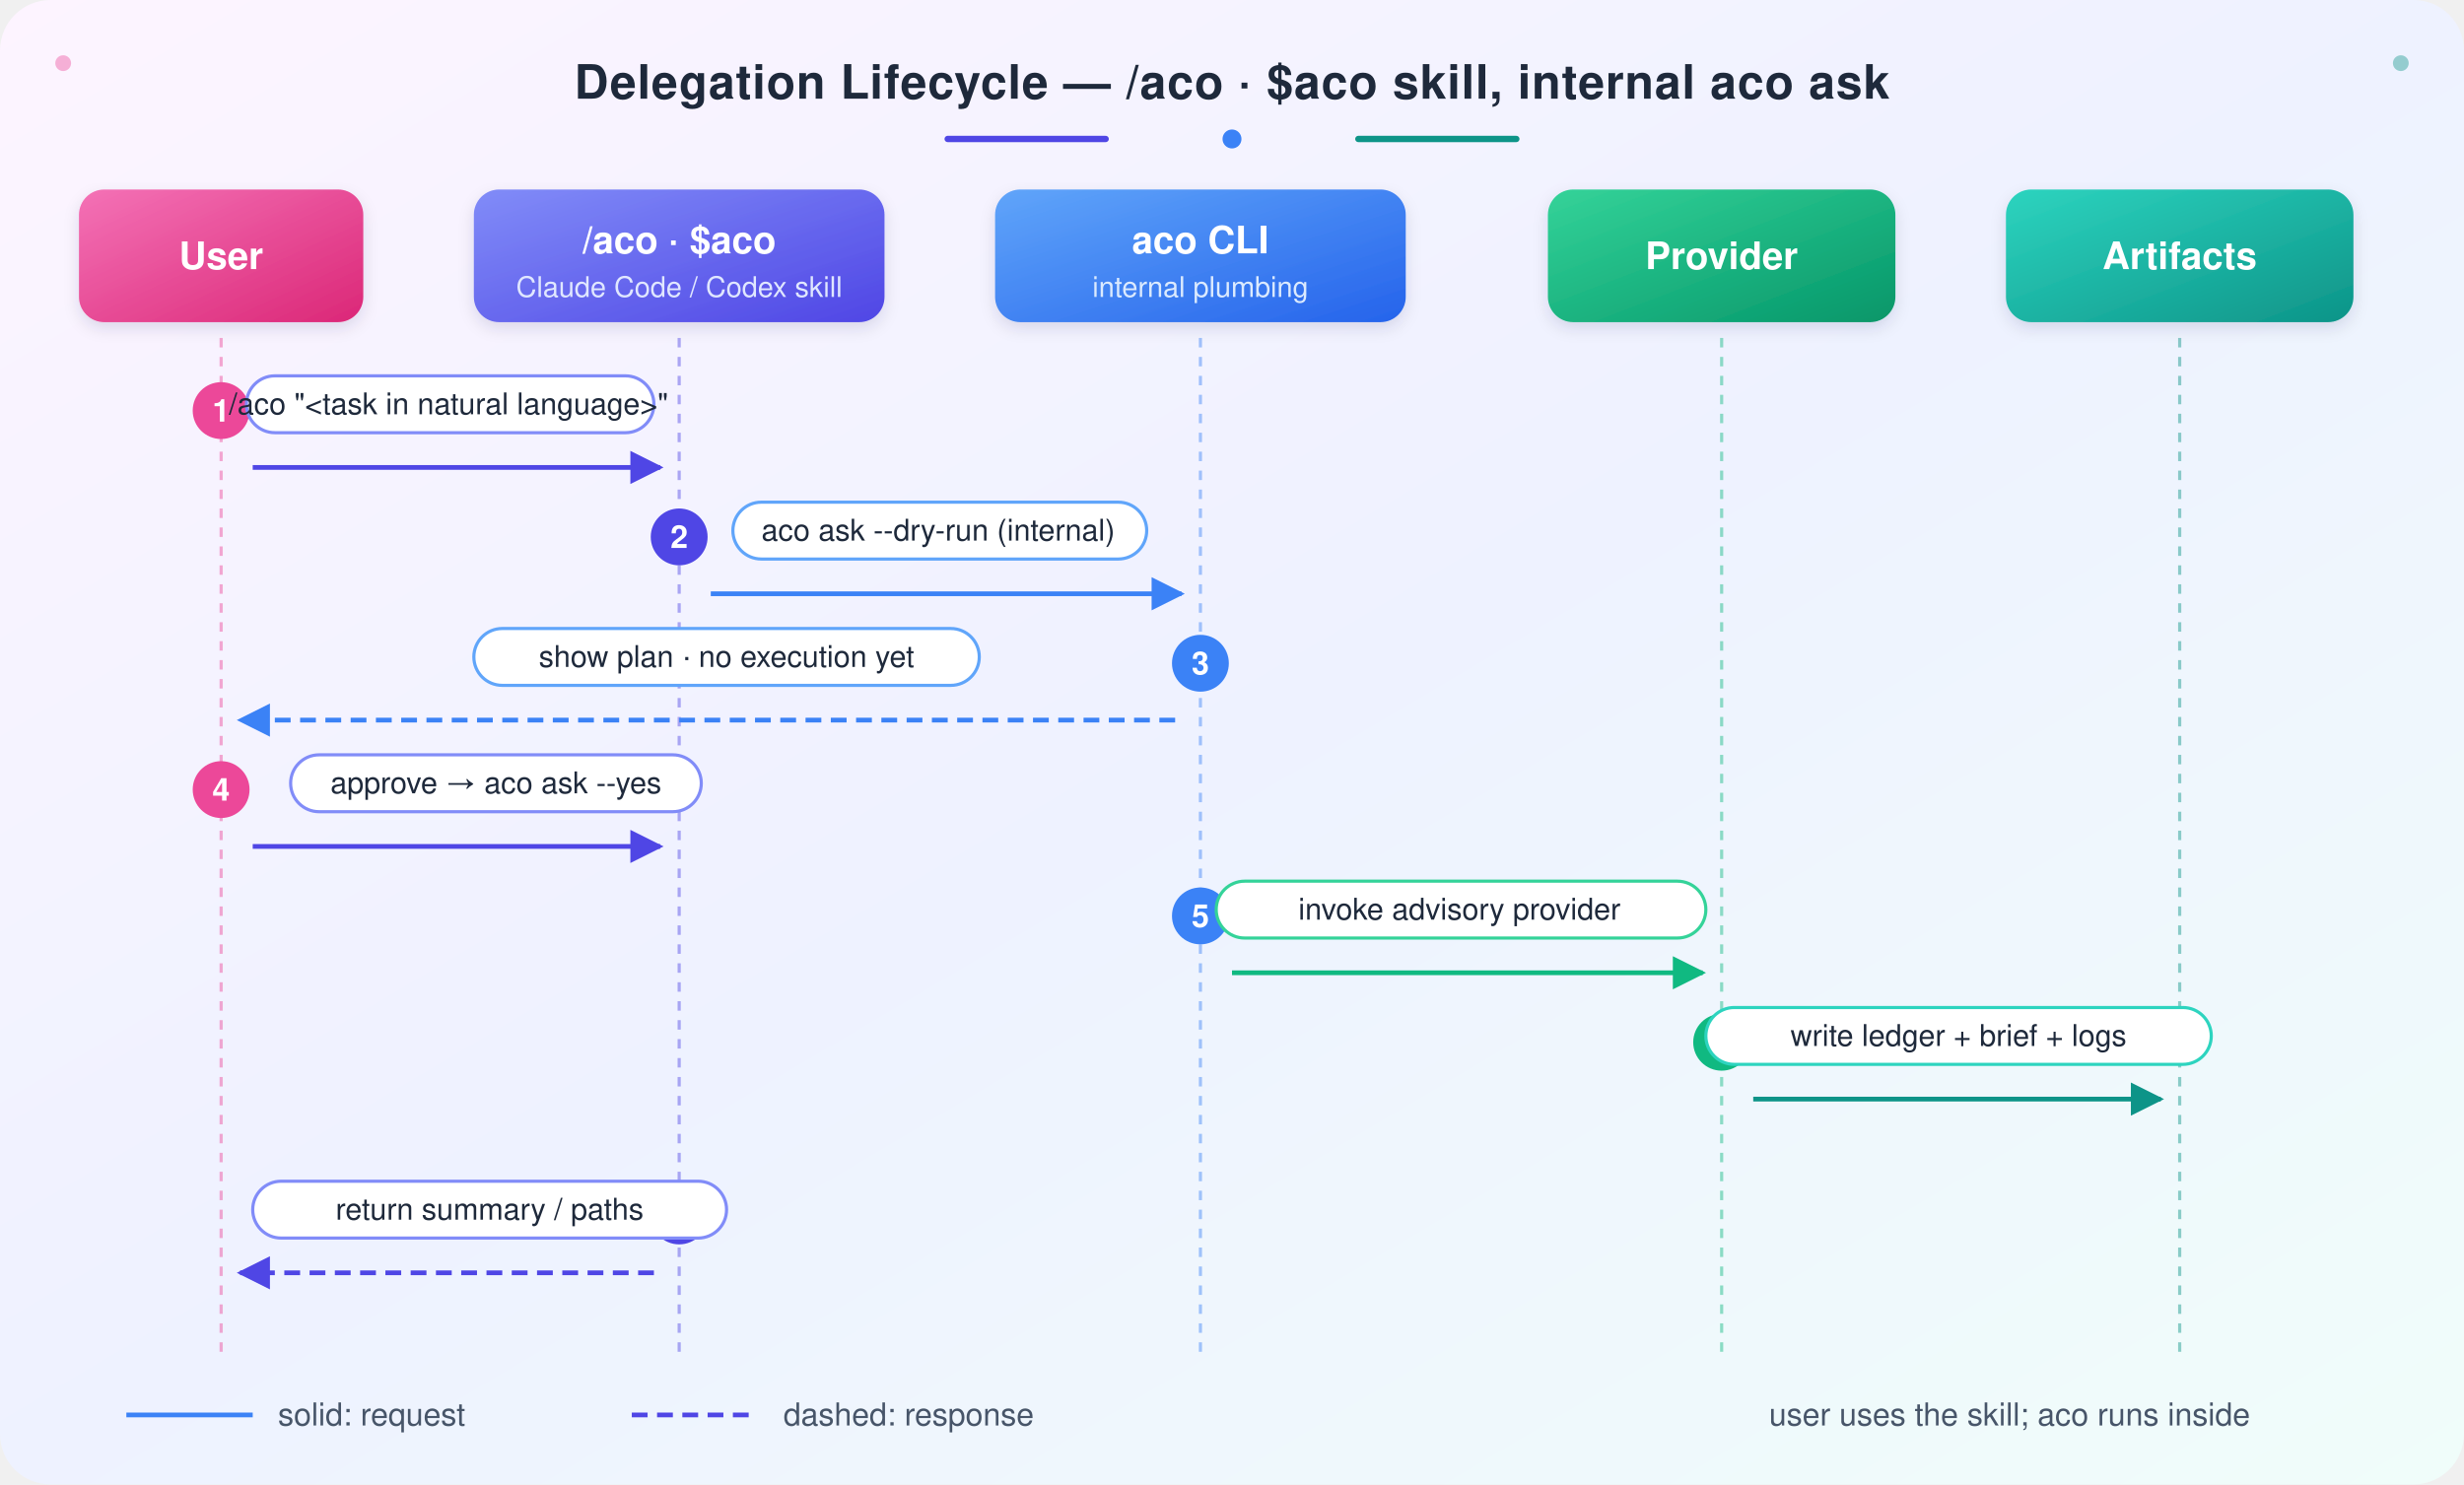
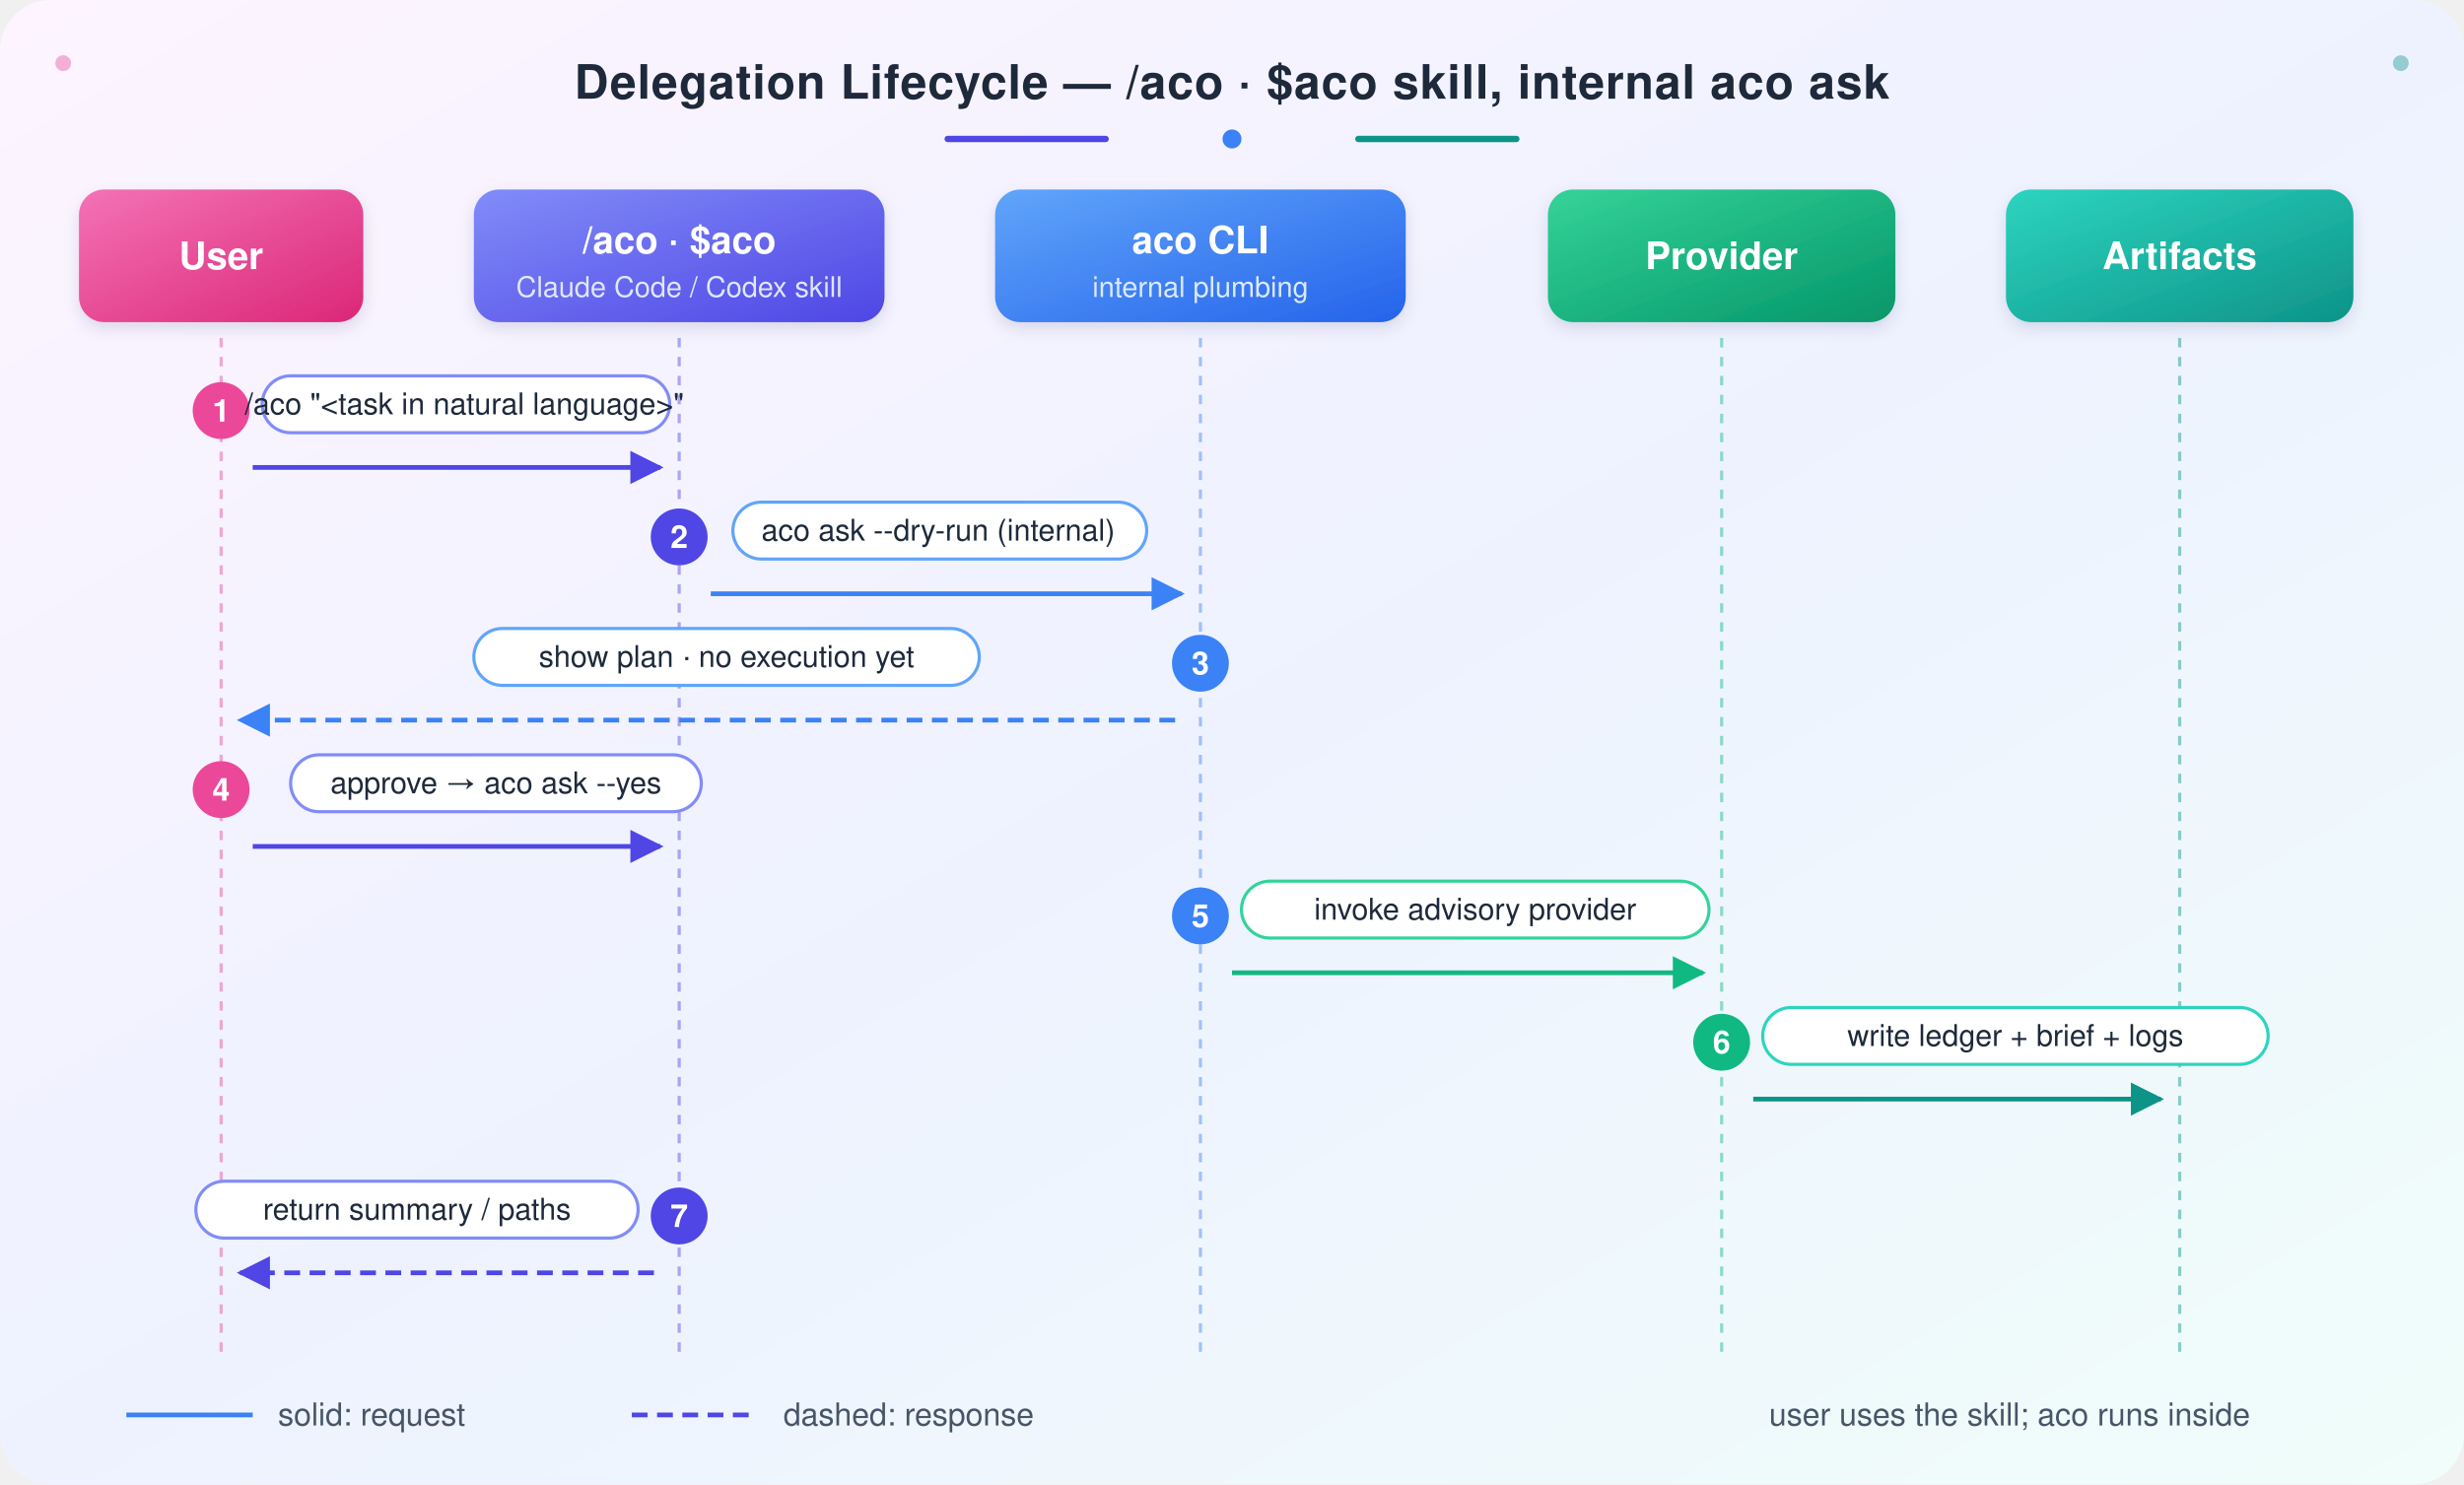
<svg xmlns="http://www.w3.org/2000/svg" viewBox="0 0 780 470" font-family="'Helvetica Neue',Helvetica,Arial,sans-serif">
  <defs>
    <linearGradient id="bg-sl" x1="0%" y1="0%" x2="100%" y2="100%">
      <stop offset="0%" stop-color="#fdf4ff" />
      <stop offset="50%" stop-color="#eef2ff" />
      <stop offset="100%" stop-color="#f0fdfa" />
    </linearGradient>
    <linearGradient id="usr-sl" x1="0%" y1="0%" x2="100%" y2="100%">
      <stop offset="0%" stop-color="#f472b6" />
      <stop offset="100%" stop-color="#db2777" />
    </linearGradient>
    <linearGradient id="skl-sl" x1="0%" y1="0%" x2="100%" y2="100%">
      <stop offset="0%" stop-color="#818cf8" />
      <stop offset="100%" stop-color="#4f46e5" />
    </linearGradient>
    <linearGradient id="cli-sl" x1="0%" y1="0%" x2="100%" y2="100%">
      <stop offset="0%" stop-color="#60a5fa" />
      <stop offset="100%" stop-color="#2563eb" />
    </linearGradient>
    <linearGradient id="prv-sl" x1="0%" y1="0%" x2="100%" y2="100%">
      <stop offset="0%" stop-color="#34d399" />
      <stop offset="100%" stop-color="#059669" />
    </linearGradient>
    <linearGradient id="art-sl" x1="0%" y1="0%" x2="100%" y2="100%">
      <stop offset="0%" stop-color="#2dd4bf" />
      <stop offset="100%" stop-color="#0d9488" />
    </linearGradient>
    <filter id="sh-sl" x="-10%" y="-10%" width="120%" height="130%">
      <feGaussianBlur in="SourceAlpha" stdDeviation="2.5" />
      <feOffset dx="0" dy="2" result="ob" />
      <feFlood flood-color="#1e1b4b" flood-opacity="0.12" />
      <feComposite in2="ob" operator="in" />
      <feMerge>
        <feMergeNode />
        <feMergeNode in="SourceGraphic" />
      </feMerge>
    </filter>
    <marker id="arr-b-sl" viewBox="0 0 10 10" refX="9" refY="5" markerWidth="7" markerHeight="7" orient="auto">
      <path d="M 0 0 L 10 5 L 0 10 z" fill="#3b82f6" />
    </marker>
    <marker id="arr-v-sl" viewBox="0 0 10 10" refX="9" refY="5" markerWidth="7" markerHeight="7" orient="auto">
      <path d="M 0 0 L 10 5 L 0 10 z" fill="#4f46e5" />
    </marker>
    <marker id="arr-g-sl" viewBox="0 0 10 10" refX="9" refY="5" markerWidth="7" markerHeight="7" orient="auto">
      <path d="M 0 0 L 10 5 L 0 10 z" fill="#10b981" />
    </marker>
    <marker id="arr-t-sl" viewBox="0 0 10 10" refX="9" refY="5" markerWidth="7" markerHeight="7" orient="auto">
      <path d="M 0 0 L 10 5 L 0 10 z" fill="#0d9488" />
    </marker>
  </defs>
  <rect width="780" height="470" rx="16" fill="url(#bg-sl)" />
  <circle cx="20" cy="20" r="2.5" fill="#ec4899" opacity="0.4" />
  <circle cx="760" cy="20" r="2.5" fill="#0d9488" opacity="0.4" />
  <text x="390" y="26" text-anchor="middle" dominant-baseline="middle" font-size="15" font-weight="700" fill="#1e293b" letter-spacing="0.3">Delegation Lifecycle — /aco · $aco skill, internal aco ask</text>
  <line x1="300" y1="44" x2="350" y2="44" stroke="#4f46e5" stroke-width="2" stroke-linecap="round" />
  <line x1="430" y1="44" x2="480" y2="44" stroke="#0d9488" stroke-width="2" stroke-linecap="round" />
  <circle cx="390" cy="44" r="3" fill="#3b82f6" />
  <g filter="url(#sh-sl)">
    <rect x="25" y="60" width="90" height="42" rx="8" fill="url(#usr-sl)" />
  </g>
  <text x="70" y="81" text-anchor="middle" dominant-baseline="middle" font-size="12" font-weight="700" fill="white">User</text>
  <g filter="url(#sh-sl)">
    <rect x="150" y="60" width="130" height="42" rx="8" fill="url(#skl-sl)" />
  </g>
  <text x="215" y="76" text-anchor="middle" dominant-baseline="middle" font-size="12" font-weight="700" fill="white">/aco · $aco</text>
  <text x="215" y="91" text-anchor="middle" dominant-baseline="middle" font-size="9" font-weight="500" fill="#e0e7ff">Claude Code / Codex skill</text>
  <g filter="url(#sh-sl)">
    <rect x="315" y="60" width="130" height="42" rx="8" fill="url(#cli-sl)" />
  </g>
  <text x="380" y="76" text-anchor="middle" dominant-baseline="middle" font-size="12" font-weight="700" fill="white">aco CLI</text>
  <text x="380" y="91" text-anchor="middle" dominant-baseline="middle" font-size="9" font-weight="500" fill="#dbeafe">internal plumbing</text>
  <g filter="url(#sh-sl)">
    <rect x="490" y="60" width="110" height="42" rx="8" fill="url(#prv-sl)" />
  </g>
  <text x="545" y="81" text-anchor="middle" dominant-baseline="middle" font-size="12" font-weight="700" fill="white">Provider</text>
  <g filter="url(#sh-sl)">
    <rect x="635" y="60" width="110" height="42" rx="8" fill="url(#art-sl)" />
  </g>
  <text x="690" y="81" text-anchor="middle" dominant-baseline="middle" font-size="12" font-weight="700" fill="white">Artifacts</text>
  <line x1="70" y1="107" x2="70" y2="430" stroke="#ec4899" stroke-width="1" stroke-dasharray="3,3" opacity="0.45" />
  <line x1="215" y1="107" x2="215" y2="430" stroke="#4f46e5" stroke-width="1" stroke-dasharray="3,3" opacity="0.45" />
  <line x1="380" y1="107" x2="380" y2="430" stroke="#3b82f6" stroke-width="1" stroke-dasharray="3,3" opacity="0.45" />
  <line x1="545" y1="107" x2="545" y2="430" stroke="#10b981" stroke-width="1" stroke-dasharray="3,3" opacity="0.45" />
  <line x1="690" y1="107" x2="690" y2="430" stroke="#0d9488" stroke-width="1" stroke-dasharray="3,3" opacity="0.45" />
  <circle cx="70" cy="130" r="9" fill="#ec4899" />
  <text x="70" y="130" text-anchor="middle" dominant-baseline="middle" font-size="10" font-weight="700" fill="white">1</text>
-   <rect x="78" y="119" width="129" height="18" rx="9" fill="white" stroke="#818cf8" stroke-width="1" />
-   <text x="142" y="128" text-anchor="middle" dominant-baseline="middle" font-size="9.5" font-weight="500" fill="#1e293b">/aco "&lt;task in natural language&gt;"</text>
+   <rect x="83" y="119" width="129" height="18" rx="9" fill="white" stroke="#818cf8" stroke-width="1" />
+   <text x="147" y="128" text-anchor="middle" dominant-baseline="middle" font-size="9.5" font-weight="500" fill="#1e293b">/aco "&lt;task in natural language&gt;"</text>
  <line x1="80" y1="148" x2="209" y2="148" stroke="#4f46e5" stroke-width="1.5" marker-end="url(#arr-v-sl)" />
  <circle cx="215" cy="170" r="9" fill="#4f46e5" />
  <text x="215" y="170" text-anchor="middle" dominant-baseline="middle" font-size="10" font-weight="700" fill="white">2</text>
  <rect x="232" y="159" width="131" height="18" rx="9" fill="white" stroke="#60a5fa" stroke-width="1" />
  <text x="297" y="168" text-anchor="middle" dominant-baseline="middle" font-size="9.5" font-weight="500" fill="#1e293b">aco ask --dry-run (internal)</text>
  <line x1="225" y1="188" x2="374" y2="188" stroke="#3b82f6" stroke-width="1.5" marker-end="url(#arr-b-sl)" />
  <circle cx="380" cy="210" r="9" fill="#3b82f6" />
  <text x="380" y="210" text-anchor="middle" dominant-baseline="middle" font-size="10" font-weight="700" fill="white">3</text>
  <rect x="150" y="199" width="160" height="18" rx="9" fill="white" stroke="#60a5fa" stroke-width="1" />
  <text x="230" y="208" text-anchor="middle" dominant-baseline="middle" font-size="9.5" font-weight="500" fill="#1e293b">show plan · no execution yet</text>
  <line x1="372" y1="228" x2="76" y2="228" stroke="#3b82f6" stroke-width="1.5" stroke-dasharray="5,3" marker-end="url(#arr-b-sl)" />
  <circle cx="70" cy="250" r="9" fill="#ec4899" />
  <text x="70" y="250" text-anchor="middle" dominant-baseline="middle" font-size="10" font-weight="700" fill="white">4</text>
  <rect x="92" y="239" width="130" height="18" rx="9" fill="white" stroke="#818cf8" stroke-width="1" />
  <text x="157" y="248" text-anchor="middle" dominant-baseline="middle" font-size="9.5" font-weight="500" fill="#1e293b">approve → aco ask --yes</text>
  <line x1="80" y1="268" x2="209" y2="268" stroke="#4f46e5" stroke-width="1.5" marker-end="url(#arr-v-sl)" />
  <circle cx="380" cy="290" r="9" fill="#3b82f6" />
  <text x="380" y="290" text-anchor="middle" dominant-baseline="middle" font-size="10" font-weight="700" fill="white">5</text>
-   <rect x="385" y="279" width="155" height="18" rx="9" fill="white" stroke="#34d399" stroke-width="1" />
-   <text x="462" y="288" text-anchor="middle" dominant-baseline="middle" font-size="9.5" font-weight="500" fill="#1e293b">invoke advisory provider</text>
+   <rect x="393" y="279" width="148" height="18" rx="9" fill="white" stroke="#34d399" stroke-width="1" />
+   <text x="467" y="288" text-anchor="middle" dominant-baseline="middle" font-size="9.5" font-weight="500" fill="#1e293b">invoke advisory provider</text>
  <line x1="390" y1="308" x2="539" y2="308" stroke="#10b981" stroke-width="1.5" marker-end="url(#arr-g-sl)" />
  <circle cx="545" cy="330" r="9" fill="#10b981" />
  <text x="545" y="330" text-anchor="middle" dominant-baseline="middle" font-size="10" font-weight="700" fill="white">6</text>
-   <rect x="540" y="319" width="160" height="18" rx="9" fill="white" stroke="#2dd4bf" stroke-width="1" />
-   <text x="620" y="328" text-anchor="middle" dominant-baseline="middle" font-size="9.5" font-weight="500" fill="#1e293b">write ledger + brief + logs</text>
+   <rect x="558" y="319" width="160" height="18" rx="9" fill="white" stroke="#2dd4bf" stroke-width="1" />
+   <text x="638" y="328" text-anchor="middle" dominant-baseline="middle" font-size="9.5" font-weight="500" fill="#1e293b">write ledger + brief + logs</text>
  <line x1="555" y1="348" x2="684" y2="348" stroke="#0d9488" stroke-width="1.5" marker-end="url(#arr-t-sl)" />
  <circle cx="215" cy="385" r="9" fill="#4f46e5" />
  <text x="215" y="385" text-anchor="middle" dominant-baseline="middle" font-size="10" font-weight="700" fill="white">7</text>
-   <rect x="80" y="374" width="150" height="18" rx="9" fill="white" stroke="#818cf8" stroke-width="1" />
-   <text x="155" y="383" text-anchor="middle" dominant-baseline="middle" font-size="9.5" font-weight="500" fill="#1e293b">return summary / paths</text>
+   <rect x="62" y="374" width="140" height="18" rx="9" fill="white" stroke="#818cf8" stroke-width="1" />
+   <text x="132" y="383" text-anchor="middle" dominant-baseline="middle" font-size="9.5" font-weight="500" fill="#1e293b">return summary / paths</text>
  <line x1="207" y1="403" x2="76" y2="403" stroke="#4f46e5" stroke-width="1.5" stroke-dasharray="5,3" marker-end="url(#arr-v-sl)" />
  <line x1="40" y1="448" x2="80" y2="448" stroke="#3b82f6" stroke-width="1.5" />
  <text x="88" y="448" dominant-baseline="middle" font-size="10" fill="#475569">solid: request</text>
  <line x1="200" y1="448" x2="240" y2="448" stroke="#4f46e5" stroke-width="1.5" stroke-dasharray="5,3" />
  <text x="248" y="448" dominant-baseline="middle" font-size="10" fill="#475569">dashed: response</text>
  <text x="560" y="448" dominant-baseline="middle" font-size="10" fill="#475569">user uses the skill; aco runs inside</text>
</svg>
